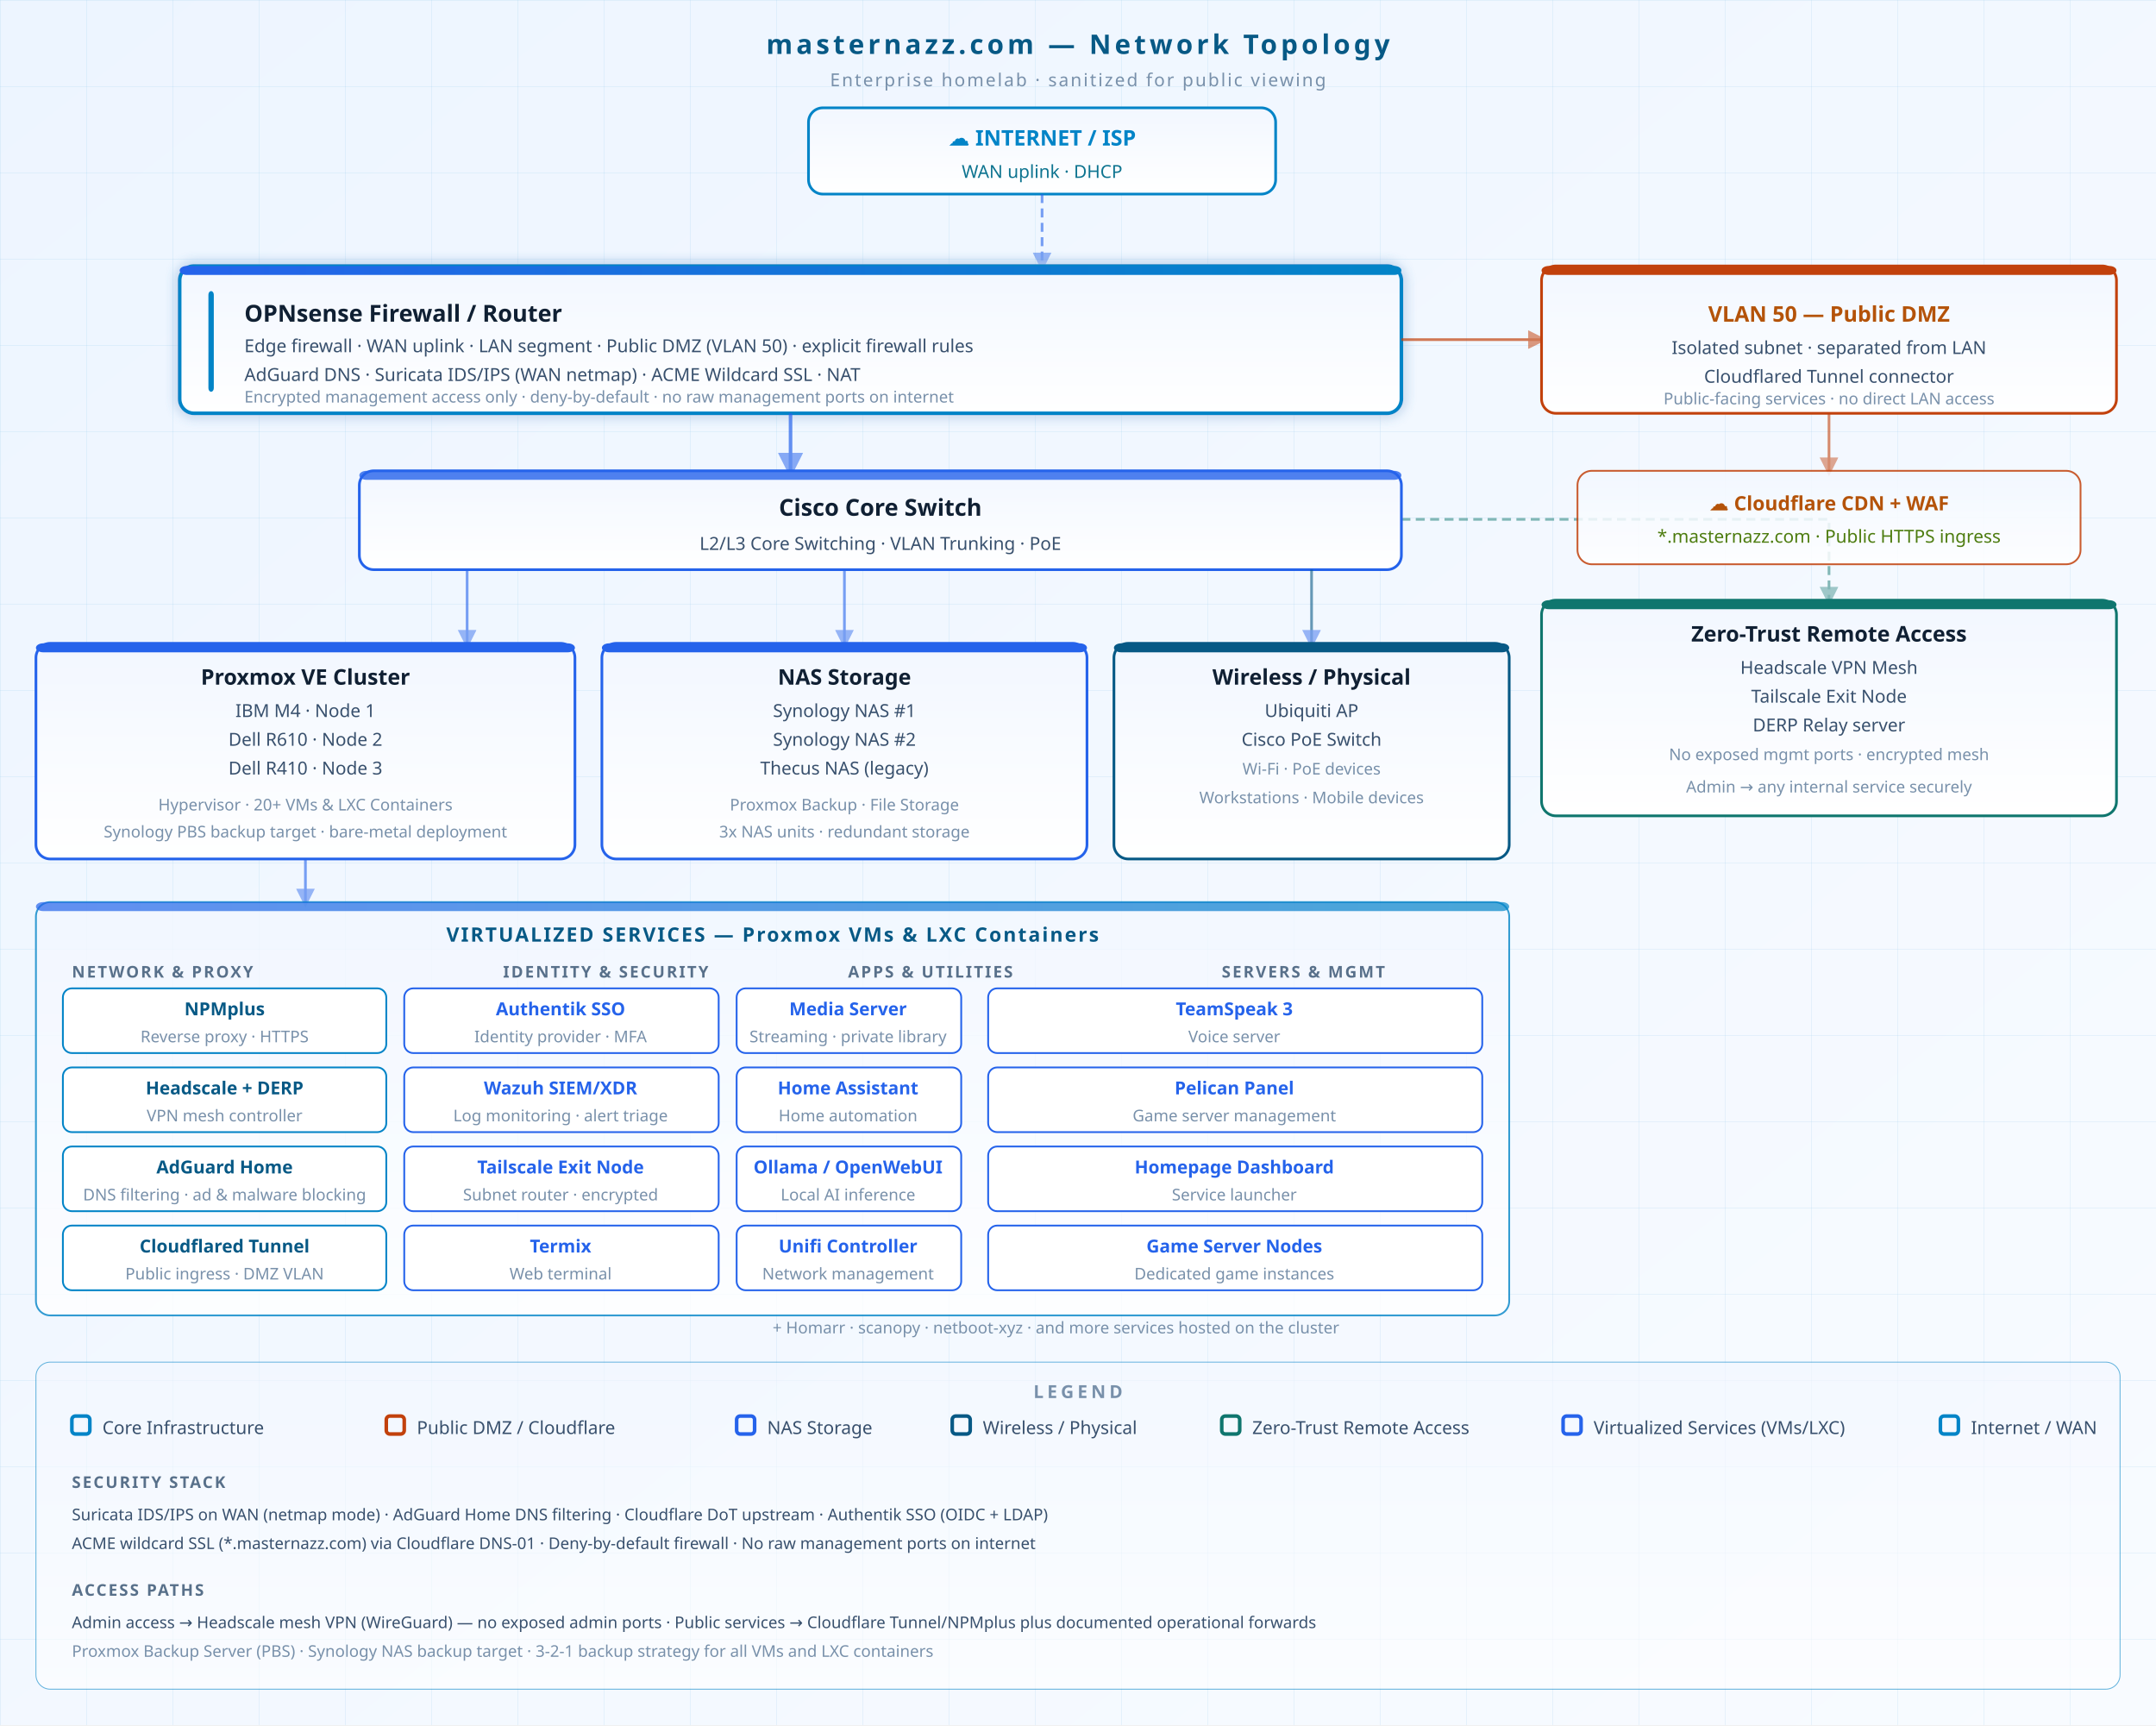
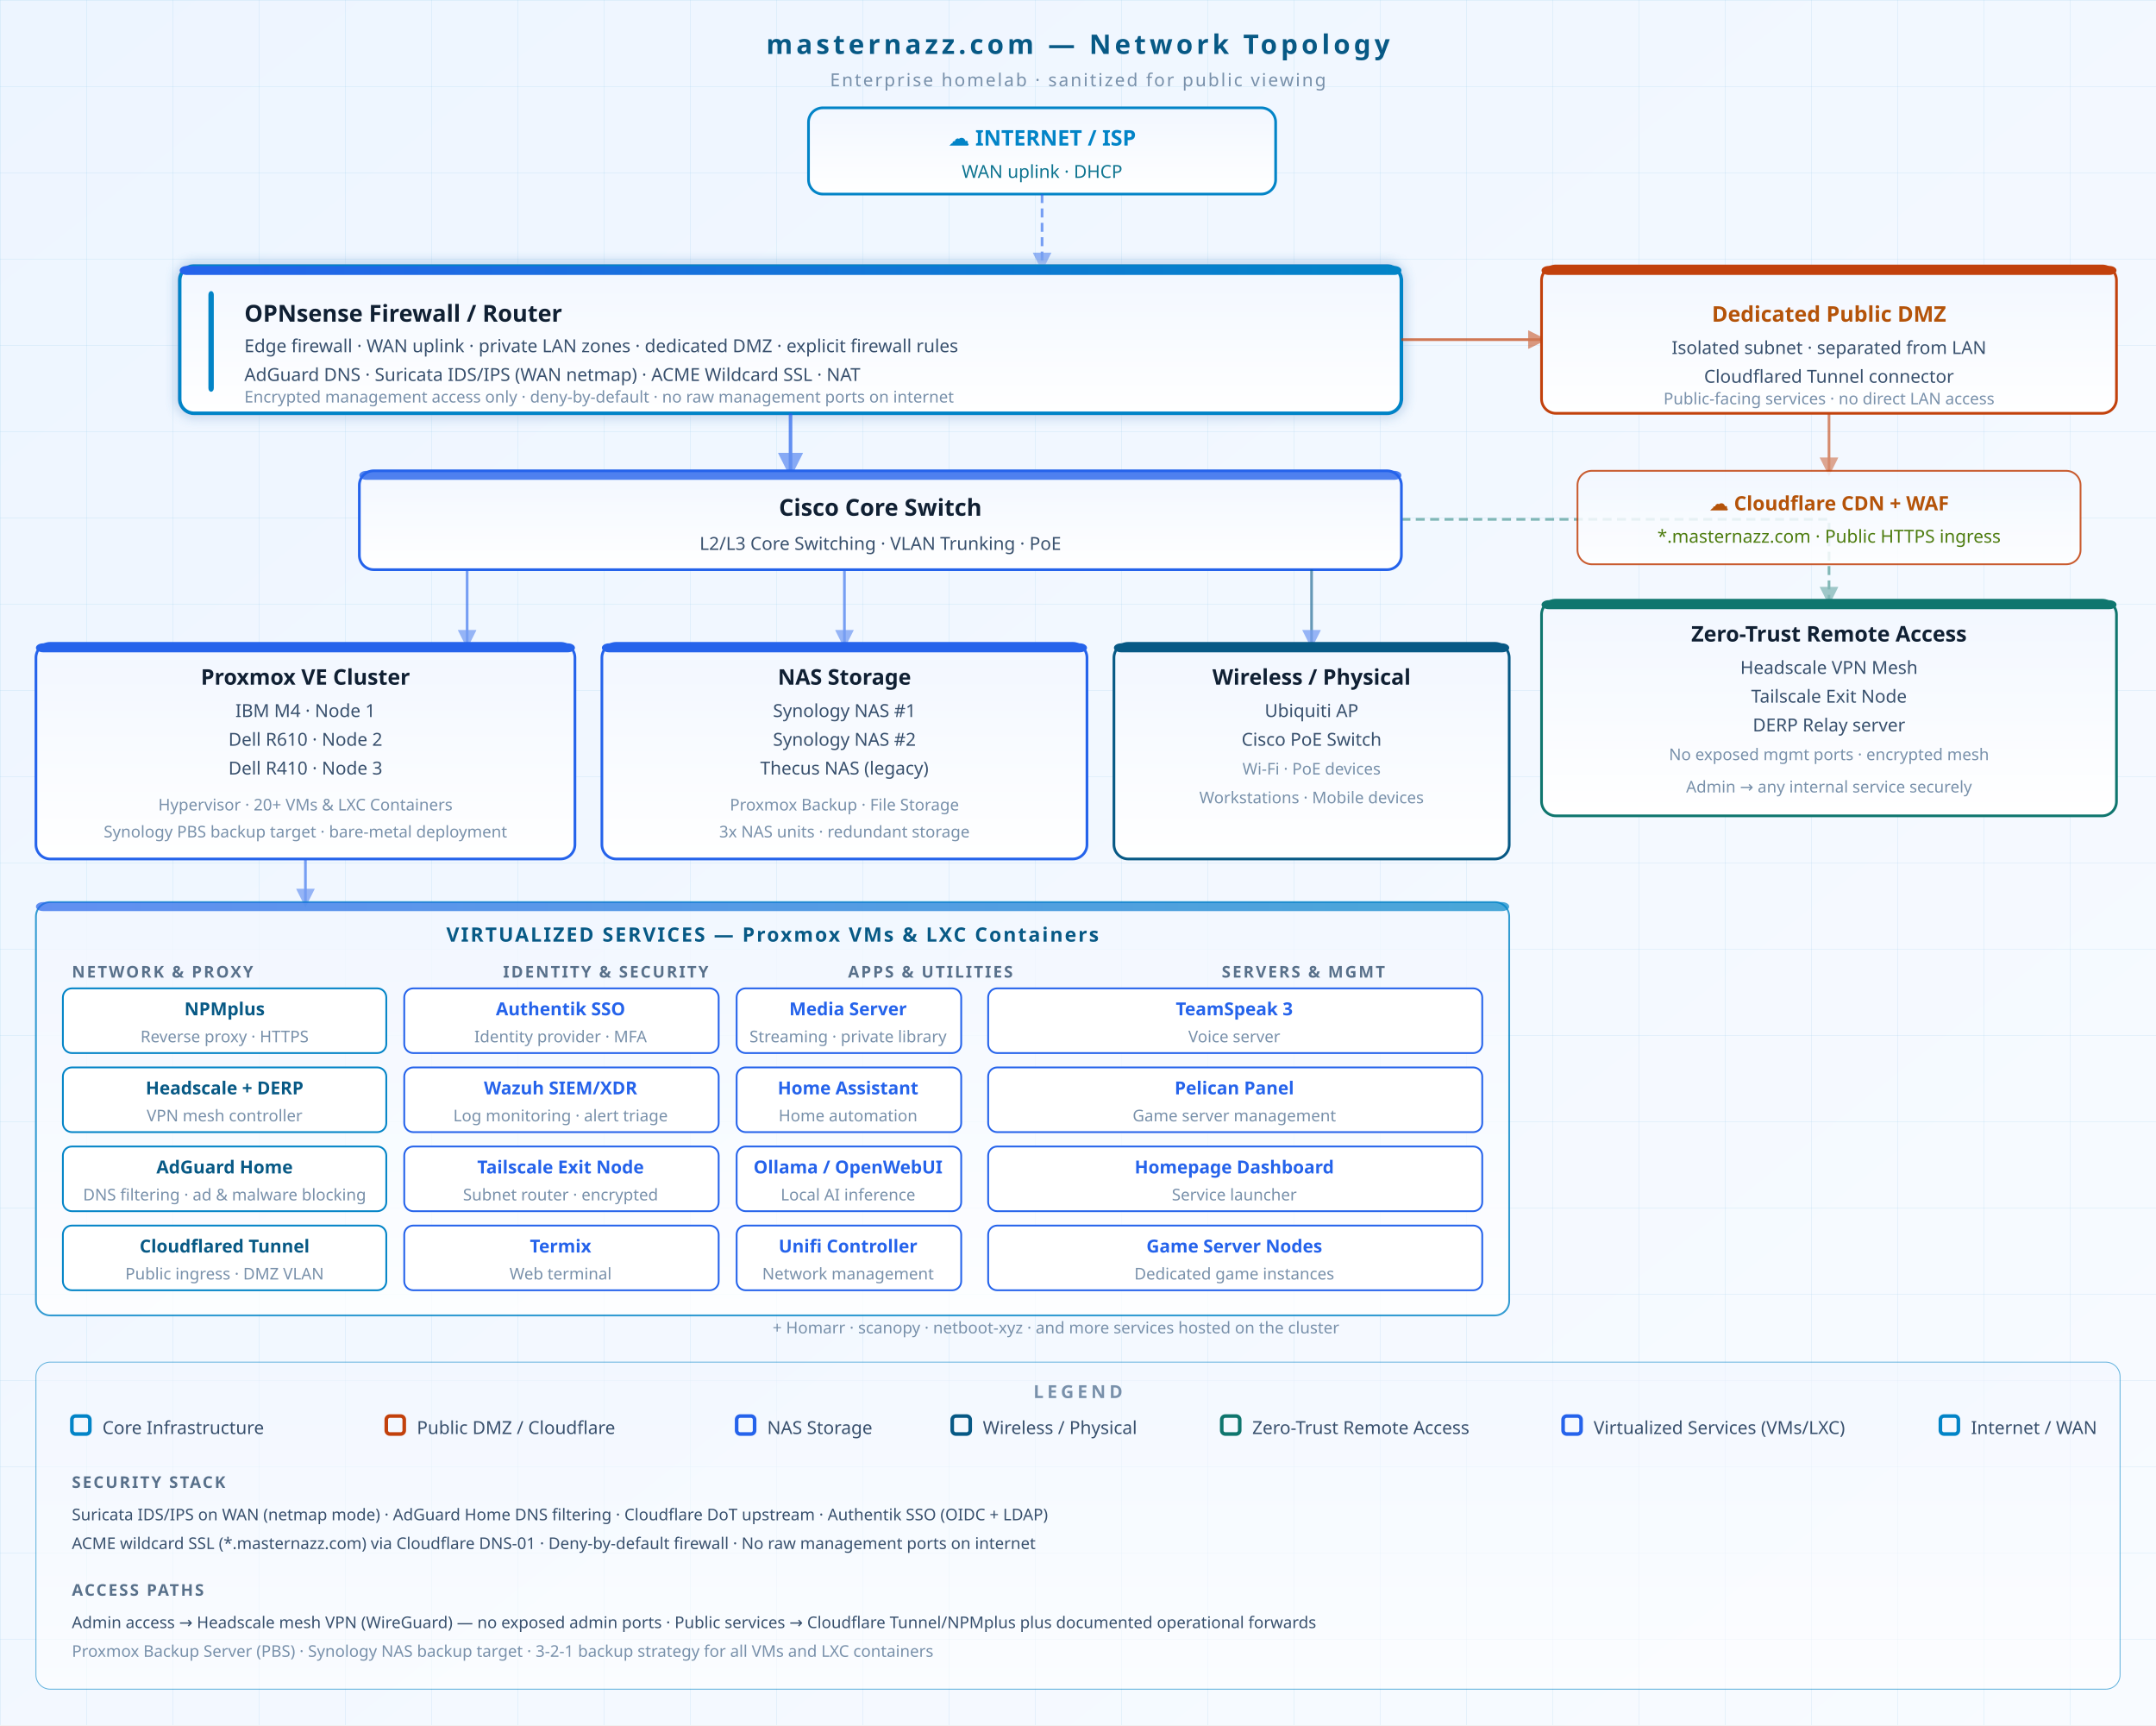
<svg xmlns="http://www.w3.org/2000/svg" data-diagram-theme="light" width="1200" height="960" viewBox="0 0 1200 960" font-family="'Segoe UI', system-ui, sans-serif">
  <defs>
    <linearGradient id="bg" x1="0" y1="0" x2="1" y2="1" gradientUnits="objectBoundingBox">
      <stop offset="0%" stop-color="#edf5ff" />
      <stop offset="100%" stop-color="#f8fbff" />
    </linearGradient>
    <linearGradient id="card" x1="0" y1="0" x2="0" y2="1" gradientUnits="objectBoundingBox">
      <stop offset="0%" stop-color="#f2f7ff" />
      <stop offset="100%" stop-color="#ffffff" />
    </linearGradient>
    <linearGradient id="purpleBar" x1="0" y1="0" x2="1" y2="0" gradientUnits="objectBoundingBox">
      <stop offset="0%" stop-color="#2563eb" />
      <stop offset="100%" stop-color="#0284c7" />
    </linearGradient>
    <pattern id="grid" width="48" height="48" patternUnits="userSpaceOnUse">
      <path d="M 48 0 L 0 0 0 48" fill="none" stroke="#0284c7" stroke-width="0.2" opacity="0.35" />
    </pattern>
    <filter id="glow">
      <feGaussianBlur in="SourceGraphic" stdDeviation="3" result="b" />
      <feMerge>
        <feMergeNode in="b" />
        <feMergeNode in="SourceGraphic" />
      </feMerge>
    </filter>
    <marker id="arr" markerWidth="7" markerHeight="7" refX="5" refY="3.5" orient="auto">
      <path d="M0,0 L0,7 L7,3.5 z" fill="#2563eb" opacity="0.75" />
    </marker>
    <marker id="arrOrange" markerWidth="7" markerHeight="7" refX="5" refY="3.5" orient="auto">
      <path d="M0,0 L0,7 L7,3.5 z" fill="#c2410c" opacity="0.75" />
    </marker>
    <marker id="arrTeal" markerWidth="7" markerHeight="7" refX="5" refY="3.5" orient="auto">
      <path d="M0,0 L0,7 L7,3.5 z" fill="#0f766e" opacity="0.75" />
    </marker>
  </defs>
  <rect width="1200" height="960" fill="url(#bg)" />
  <rect width="1200" height="960" fill="url(#grid)" />
  <text x="600" y="30" text-anchor="middle" fill="#075985" font-size="15" font-weight="700" letter-spacing="2">masternazz.com — Network Topology</text>
  <text x="600" y="48" text-anchor="middle" fill="#7890aa" font-size="10" letter-spacing="1">Enterprise homelab · sanitized for public viewing</text>
  <rect x="450" y="60" width="260" height="48" rx="8" fill="url(#card)" stroke="#0284c7" stroke-width="1.5" />
  <text x="580" y="81" text-anchor="middle" fill="#0284c7" font-size="12" font-weight="700">☁  INTERNET / ISP</text>
  <text x="580" y="99" text-anchor="middle" fill="#0e7490" font-size="10">WAN uplink · DHCP</text>
  <line x1="580" y1="108" x2="580" y2="148" stroke="#2563eb" stroke-width="1.5" stroke-dasharray="5,3" opacity="0.6" marker-end="url(#arr)" />
  <rect x="100" y="148" width="680" height="82" rx="8" fill="url(#card)" stroke="#0284c7" stroke-width="2" filter="url(#glow)" />
  <rect x="100" y="148" width="680" height="5" rx="4" fill="url(#purpleBar)" />
  <rect x="116" y="162" width="3" height="56" rx="2" fill="#0284c7" />
  <text x="136" y="179" fill="#102033" font-size="13" font-weight="700">OPNsense Firewall / Router</text>
-   <text x="136" y="196" fill="#38506d" font-size="10">Edge firewall · WAN uplink · LAN segment · Public DMZ (VLAN 50) · explicit firewall rules</text>
+   <text x="136" y="196" fill="#38506d" font-size="10">Edge firewall · WAN uplink · private LAN zones · dedicated DMZ · explicit firewall rules</text>
  <text x="136" y="212" fill="#38506d" font-size="10">AdGuard DNS · Suricata IDS/IPS (WAN netmap) · ACME Wildcard SSL · NAT</text>
  <text x="136" y="224" fill="#7890aa" font-size="9">Encrypted management access only · deny-by-default · no raw management ports on internet</text>
  <line x1="780" y1="189" x2="858" y2="189" stroke="#c2410c" stroke-width="1.5" opacity="0.7" marker-end="url(#arrOrange)" />
  <rect x="858" y="148" width="320" height="82" rx="8" fill="url(#card)" stroke="#c2410c" stroke-width="1.5" />
  <rect x="858" y="148" width="320" height="5" rx="4" fill="#c2410c" />
-   <text x="1018" y="179" text-anchor="middle" fill="#b45309" font-size="12" font-weight="700">VLAN 50 — Public DMZ</text>
+   <text x="1018" y="179" text-anchor="middle" fill="#b45309" font-size="12" font-weight="700">Dedicated Public DMZ</text>
  <text x="1018" y="197" text-anchor="middle" fill="#38506d" font-size="10">Isolated subnet · separated from LAN</text>
  <text x="1018" y="213" text-anchor="middle" fill="#38506d" font-size="10">Cloudflared Tunnel connector</text>
  <text x="1018" y="225" text-anchor="middle" fill="#7890aa" font-size="9">Public-facing services · no direct LAN access</text>
  <line x1="1018" y1="230" x2="1018" y2="262" stroke="#c2410c" stroke-width="1.5" opacity="0.6" marker-end="url(#arrOrange)" />
  <path d="M780,289 L1018,289 L1018,334" fill="none" stroke="#0f766e" stroke-width="1.5" stroke-dasharray="5,3" stroke-linejoin="round" opacity="0.5" marker-end="url(#arrTeal)" />
  <rect x="878" y="262" width="280" height="52" rx="8" fill="url(#card)" stroke="#c2410c" stroke-width="1" opacity="0.85" />
  <text x="1018" y="284" text-anchor="middle" fill="#b45309" font-size="11" font-weight="600">☁  Cloudflare CDN + WAF</text>
  <text x="1018" y="302" text-anchor="middle" fill="#4d7c0f" font-size="10">*.masternazz.com · Public HTTPS ingress</text>
  <line x1="440" y1="230" x2="440" y2="262" stroke="#2563eb" stroke-width="2" opacity="0.7" marker-end="url(#arr)" />
  <rect x="200" y="262" width="580" height="55" rx="8" fill="url(#card)" stroke="#2563eb" stroke-width="1.5" />
  <rect x="200" y="262" width="580" height="5" rx="4" fill="#2563eb" opacity="0.8" />
  <text x="490" y="287" text-anchor="middle" fill="#102033" font-size="13" font-weight="700">Cisco Core Switch</text>
  <text x="490" y="306" text-anchor="middle" fill="#38506d" font-size="10">L2/L3 Core Switching · VLAN Trunking · PoE</text>
  <line x1="260" y1="317" x2="260" y2="358" stroke="#2563eb" stroke-width="1.5" opacity="0.6" marker-end="url(#arr)" />
  <line x1="470" y1="317" x2="470" y2="358" stroke="#2563eb" stroke-width="1.5" opacity="0.6" marker-end="url(#arr)" />
  <line x1="730" y1="317" x2="730" y2="358" stroke="#075985" stroke-width="1.5" opacity="0.6" marker-end="url(#arr)" />
  <rect x="20" y="358" width="300" height="120" rx="8" fill="url(#card)" stroke="#2563eb" stroke-width="1.5" />
  <rect x="20" y="358" width="300" height="5" rx="4" fill="#2563eb" />
  <text x="170" y="381" text-anchor="middle" fill="#102033" font-size="12" font-weight="700">Proxmox VE Cluster</text>
  <text x="170" y="399" text-anchor="middle" fill="#38506d" font-size="10">IBM M4 · Node 1</text>
  <text x="170" y="415" text-anchor="middle" fill="#38506d" font-size="10">Dell R610 · Node 2</text>
  <text x="170" y="431" text-anchor="middle" fill="#38506d" font-size="10">Dell R410 · Node 3</text>
  <text x="170" y="451" text-anchor="middle" fill="#7890aa" font-size="9">Hypervisor · 20+ VMs &amp; LXC Containers</text>
  <text x="170" y="466" text-anchor="middle" fill="#7890aa" font-size="9">Synology PBS backup target · bare-metal deployment</text>
  <rect x="335" y="358" width="270" height="120" rx="8" fill="url(#card)" stroke="#2563eb" stroke-width="1.5" />
  <rect x="335" y="358" width="270" height="5" rx="4" fill="#2563eb" />
  <text x="470" y="381" text-anchor="middle" fill="#102033" font-size="12" font-weight="700">NAS Storage</text>
  <text x="470" y="399" text-anchor="middle" fill="#38506d" font-size="10">Synology NAS #1</text>
  <text x="470" y="415" text-anchor="middle" fill="#38506d" font-size="10">Synology NAS #2</text>
  <text x="470" y="431" text-anchor="middle" fill="#38506d" font-size="10">Thecus NAS (legacy)</text>
  <text x="470" y="451" text-anchor="middle" fill="#7890aa" font-size="9">Proxmox Backup · File Storage</text>
  <text x="470" y="466" text-anchor="middle" fill="#7890aa" font-size="9">3x NAS units · redundant storage</text>
  <rect x="620" y="358" width="220" height="120" rx="8" fill="url(#card)" stroke="#075985" stroke-width="1.5" />
  <rect x="620" y="358" width="220" height="5" rx="4" fill="#075985" />
  <text x="730" y="381" text-anchor="middle" fill="#102033" font-size="12" font-weight="700">Wireless / Physical</text>
  <text x="730" y="399" text-anchor="middle" fill="#38506d" font-size="10">Ubiquiti AP</text>
  <text x="730" y="415" text-anchor="middle" fill="#38506d" font-size="10">Cisco PoE Switch</text>
  <text x="730" y="431" text-anchor="middle" fill="#7890aa" font-size="9">Wi-Fi · PoE devices</text>
  <text x="730" y="447" text-anchor="middle" fill="#7890aa" font-size="9">Workstations · Mobile devices</text>
  <rect x="858" y="334" width="320" height="120" rx="8" fill="url(#card)" stroke="#0f766e" stroke-width="1.5" />
  <rect x="858" y="334" width="320" height="5" rx="4" fill="#0f766e" />
  <text x="1018" y="357" text-anchor="middle" fill="#102033" font-size="12" font-weight="700">Zero-Trust Remote Access</text>
  <text x="1018" y="375" text-anchor="middle" fill="#38506d" font-size="10">Headscale VPN Mesh</text>
  <text x="1018" y="391" text-anchor="middle" fill="#38506d" font-size="10">Tailscale Exit Node</text>
  <text x="1018" y="407" text-anchor="middle" fill="#38506d" font-size="10">DERP Relay server</text>
  <text x="1018" y="423" text-anchor="middle" fill="#7890aa" font-size="9">No exposed mgmt ports · encrypted mesh</text>
  <text x="1018" y="441" text-anchor="middle" fill="#7890aa" font-size="9">Admin → any internal service securely</text>
  <line x1="170" y1="478" x2="170" y2="502" stroke="#2563eb" stroke-width="1.5" opacity="0.6" marker-end="url(#arr)" />
  <rect x="20" y="502" width="820" height="230" rx="8" fill="url(#card)" stroke="#0284c7" stroke-width="1" opacity="0.8" />
  <rect x="20" y="502" width="820" height="5" rx="4" fill="url(#purpleBar)" opacity="0.7" />
  <text x="430" y="524" text-anchor="middle" fill="#075985" font-size="11" font-weight="700" letter-spacing="1">VIRTUALIZED SERVICES — Proxmox VMs &amp; LXC Containers</text>
  <text x="40" y="544" fill="#58708a" font-size="9" font-weight="700" letter-spacing="1">NETWORK &amp; PROXY</text>
  <text x="280" y="544" fill="#58708a" font-size="9" font-weight="700" letter-spacing="1">IDENTITY &amp; SECURITY</text>
  <text x="472" y="544" fill="#58708a" font-size="9" font-weight="700" letter-spacing="1">APPS &amp; UTILITIES</text>
  <text x="680" y="544" fill="#58708a" font-size="9" font-weight="700" letter-spacing="1">SERVERS &amp; MGMT</text>
  <rect x="35" y="550" width="180" height="36" rx="5" fill="#ffffff" stroke="#0284c7" stroke-width="1" />
  <text x="125" y="565" text-anchor="middle" fill="#075985" font-size="10" font-weight="600">NPMplus</text>
  <text x="125" y="580" text-anchor="middle" fill="#7890aa" font-size="9">Reverse proxy · HTTPS</text>
  <rect x="35" y="594" width="180" height="36" rx="5" fill="#ffffff" stroke="#0284c7" stroke-width="1" />
  <text x="125" y="609" text-anchor="middle" fill="#075985" font-size="10" font-weight="600">Headscale + DERP</text>
  <text x="125" y="624" text-anchor="middle" fill="#7890aa" font-size="9">VPN mesh controller</text>
  <rect x="35" y="638" width="180" height="36" rx="5" fill="#ffffff" stroke="#0284c7" stroke-width="1" />
  <text x="125" y="653" text-anchor="middle" fill="#075985" font-size="10" font-weight="600">AdGuard Home</text>
  <text x="125" y="668" text-anchor="middle" fill="#7890aa" font-size="9">DNS filtering · ad &amp; malware blocking</text>
  <rect x="35" y="682" width="180" height="36" rx="5" fill="#ffffff" stroke="#0284c7" stroke-width="1" />
  <text x="125" y="697" text-anchor="middle" fill="#075985" font-size="10" font-weight="600">Cloudflared Tunnel</text>
  <text x="125" y="712" text-anchor="middle" fill="#7890aa" font-size="9">Public ingress · DMZ VLAN</text>
  <rect x="225" y="550" width="175" height="36" rx="5" fill="#ffffff" stroke="#2563eb" stroke-width="1" />
  <text x="312" y="565" text-anchor="middle" fill="#2563eb" font-size="10" font-weight="600">Authentik SSO</text>
  <text x="312" y="580" text-anchor="middle" fill="#7890aa" font-size="9">Identity provider · MFA</text>
  <rect x="225" y="594" width="175" height="36" rx="5" fill="#ffffff" stroke="#2563eb" stroke-width="1" />
  <text x="312" y="609" text-anchor="middle" fill="#2563eb" font-size="10" font-weight="600">Wazuh SIEM/XDR</text>
  <text x="312" y="624" text-anchor="middle" fill="#7890aa" font-size="9">Log monitoring · alert triage</text>
  <rect x="225" y="638" width="175" height="36" rx="5" fill="#ffffff" stroke="#2563eb" stroke-width="1" />
  <text x="312" y="653" text-anchor="middle" fill="#2563eb" font-size="10" font-weight="600">Tailscale Exit Node</text>
  <text x="312" y="668" text-anchor="middle" fill="#7890aa" font-size="9">Subnet router · encrypted</text>
  <rect x="225" y="682" width="175" height="36" rx="5" fill="#ffffff" stroke="#2563eb" stroke-width="1" />
  <text x="312" y="697" text-anchor="middle" fill="#2563eb" font-size="10" font-weight="600">Termix</text>
  <text x="312" y="712" text-anchor="middle" fill="#7890aa" font-size="9">Web terminal</text>
  <rect x="410" y="550" width="125" height="36" rx="5" fill="#ffffff" stroke="#2563eb" stroke-width="1" />
  <text x="472" y="565" text-anchor="middle" fill="#2563eb" font-size="10" font-weight="600">Media Server</text>
  <text x="472" y="580" text-anchor="middle" fill="#7890aa" font-size="9">Streaming · private library</text>
  <rect x="410" y="594" width="125" height="36" rx="5" fill="#ffffff" stroke="#2563eb" stroke-width="1" />
  <text x="472" y="609" text-anchor="middle" fill="#2563eb" font-size="10" font-weight="600">Home Assistant</text>
  <text x="472" y="624" text-anchor="middle" fill="#7890aa" font-size="9">Home automation</text>
  <rect x="410" y="638" width="125" height="36" rx="5" fill="#ffffff" stroke="#2563eb" stroke-width="1" />
  <text x="472" y="653" text-anchor="middle" fill="#2563eb" font-size="10" font-weight="600">Ollama / OpenWebUI</text>
  <text x="472" y="668" text-anchor="middle" fill="#7890aa" font-size="9">Local AI inference</text>
  <rect x="410" y="682" width="125" height="36" rx="5" fill="#ffffff" stroke="#2563eb" stroke-width="1" />
  <text x="472" y="697" text-anchor="middle" fill="#2563eb" font-size="10" font-weight="600">Unifi Controller</text>
  <text x="472" y="712" text-anchor="middle" fill="#7890aa" font-size="9">Network management</text>
  <rect x="550" y="550" width="275" height="36" rx="5" fill="#ffffff" stroke="#2563eb" stroke-width="1" />
  <text x="687" y="565" text-anchor="middle" fill="#2563eb" font-size="10" font-weight="600">TeamSpeak 3</text>
  <text x="687" y="580" text-anchor="middle" fill="#7890aa" font-size="9">Voice server</text>
  <rect x="550" y="594" width="275" height="36" rx="5" fill="#ffffff" stroke="#2563eb" stroke-width="1" />
  <text x="687" y="609" text-anchor="middle" fill="#2563eb" font-size="10" font-weight="600">Pelican Panel</text>
  <text x="687" y="624" text-anchor="middle" fill="#7890aa" font-size="9">Game server management</text>
  <rect x="550" y="638" width="275" height="36" rx="5" fill="#ffffff" stroke="#2563eb" stroke-width="1" />
  <text x="687" y="653" text-anchor="middle" fill="#2563eb" font-size="10" font-weight="600">Homepage Dashboard</text>
  <text x="687" y="668" text-anchor="middle" fill="#7890aa" font-size="9">Service launcher</text>
  <rect x="550" y="682" width="275" height="36" rx="5" fill="#ffffff" stroke="#2563eb" stroke-width="1" />
  <text x="687" y="697" text-anchor="middle" fill="#2563eb" font-size="10" font-weight="600">Game Server Nodes</text>
  <text x="687" y="712" text-anchor="middle" fill="#7890aa" font-size="9">Dedicated game instances</text>
  <text x="430" y="742" fill="#7890aa" font-size="9">+ Homarr · scanopy · netboot-xyz · and more services hosted on the cluster</text>
  <rect x="20" y="758" width="1160" height="182" rx="8" fill="url(#card)" stroke="#0284c7" stroke-width="0.5" opacity="0.6" />
  <text x="600" y="778" text-anchor="middle" fill="#7890aa" font-size="10" font-weight="700" letter-spacing="2">LEGEND</text>
  <rect x="40" y="788" width="10" height="10" rx="2" fill="none" stroke="#0284c7" stroke-width="2" />
  <text x="57" y="798" fill="#38506d" font-size="10">Core Infrastructure</text>
  <rect x="215" y="788" width="10" height="10" rx="2" fill="none" stroke="#c2410c" stroke-width="2" />
  <text x="232" y="798" fill="#38506d" font-size="10">Public DMZ / Cloudflare</text>
  <rect x="410" y="788" width="10" height="10" rx="2" fill="none" stroke="#2563eb" stroke-width="2" />
  <text x="427" y="798" fill="#38506d" font-size="10">NAS Storage</text>
  <rect x="530" y="788" width="10" height="10" rx="2" fill="none" stroke="#075985" stroke-width="2" />
  <text x="547" y="798" fill="#38506d" font-size="10">Wireless / Physical</text>
  <rect x="680" y="788" width="10" height="10" rx="2" fill="none" stroke="#0f766e" stroke-width="2" />
  <text x="697" y="798" fill="#38506d" font-size="10">Zero-Trust Remote Access</text>
  <rect x="870" y="788" width="10" height="10" rx="2" fill="none" stroke="#2563eb" stroke-width="2" />
  <text x="887" y="798" fill="#38506d" font-size="10">Virtualized Services (VMs/LXC)</text>
  <rect x="1080" y="788" width="10" height="10" rx="2" fill="none" stroke="#0284c7" stroke-width="2" />
  <text x="1097" y="798" fill="#38506d" font-size="10">Internet / WAN</text>
  <text x="40" y="828" fill="#58708a" font-size="9" font-weight="700" letter-spacing="1">SECURITY STACK</text>
  <text x="40" y="846" fill="#38506d" font-size="9">Suricata IDS/IPS on WAN (netmap mode) · AdGuard Home DNS filtering · Cloudflare DoT upstream · Authentik SSO (OIDC + LDAP)</text>
  <text x="40" y="862" fill="#38506d" font-size="9">ACME wildcard SSL (*.masternazz.com) via Cloudflare DNS-01 · Deny-by-default firewall · No raw management ports on internet</text>
  <text x="40" y="888" fill="#58708a" font-size="9" font-weight="700" letter-spacing="1">ACCESS PATHS</text>
  <text x="40" y="906" fill="#38506d" font-size="9">Admin access → Headscale mesh VPN (WireGuard) — no exposed admin ports · Public services → Cloudflare Tunnel/NPMplus plus documented operational forwards</text>
  <text x="40" y="922" fill="#7890aa" font-size="9">Proxmox Backup Server (PBS) · Synology NAS backup target · 3-2-1 backup strategy for all VMs and LXC containers</text>
</svg>
